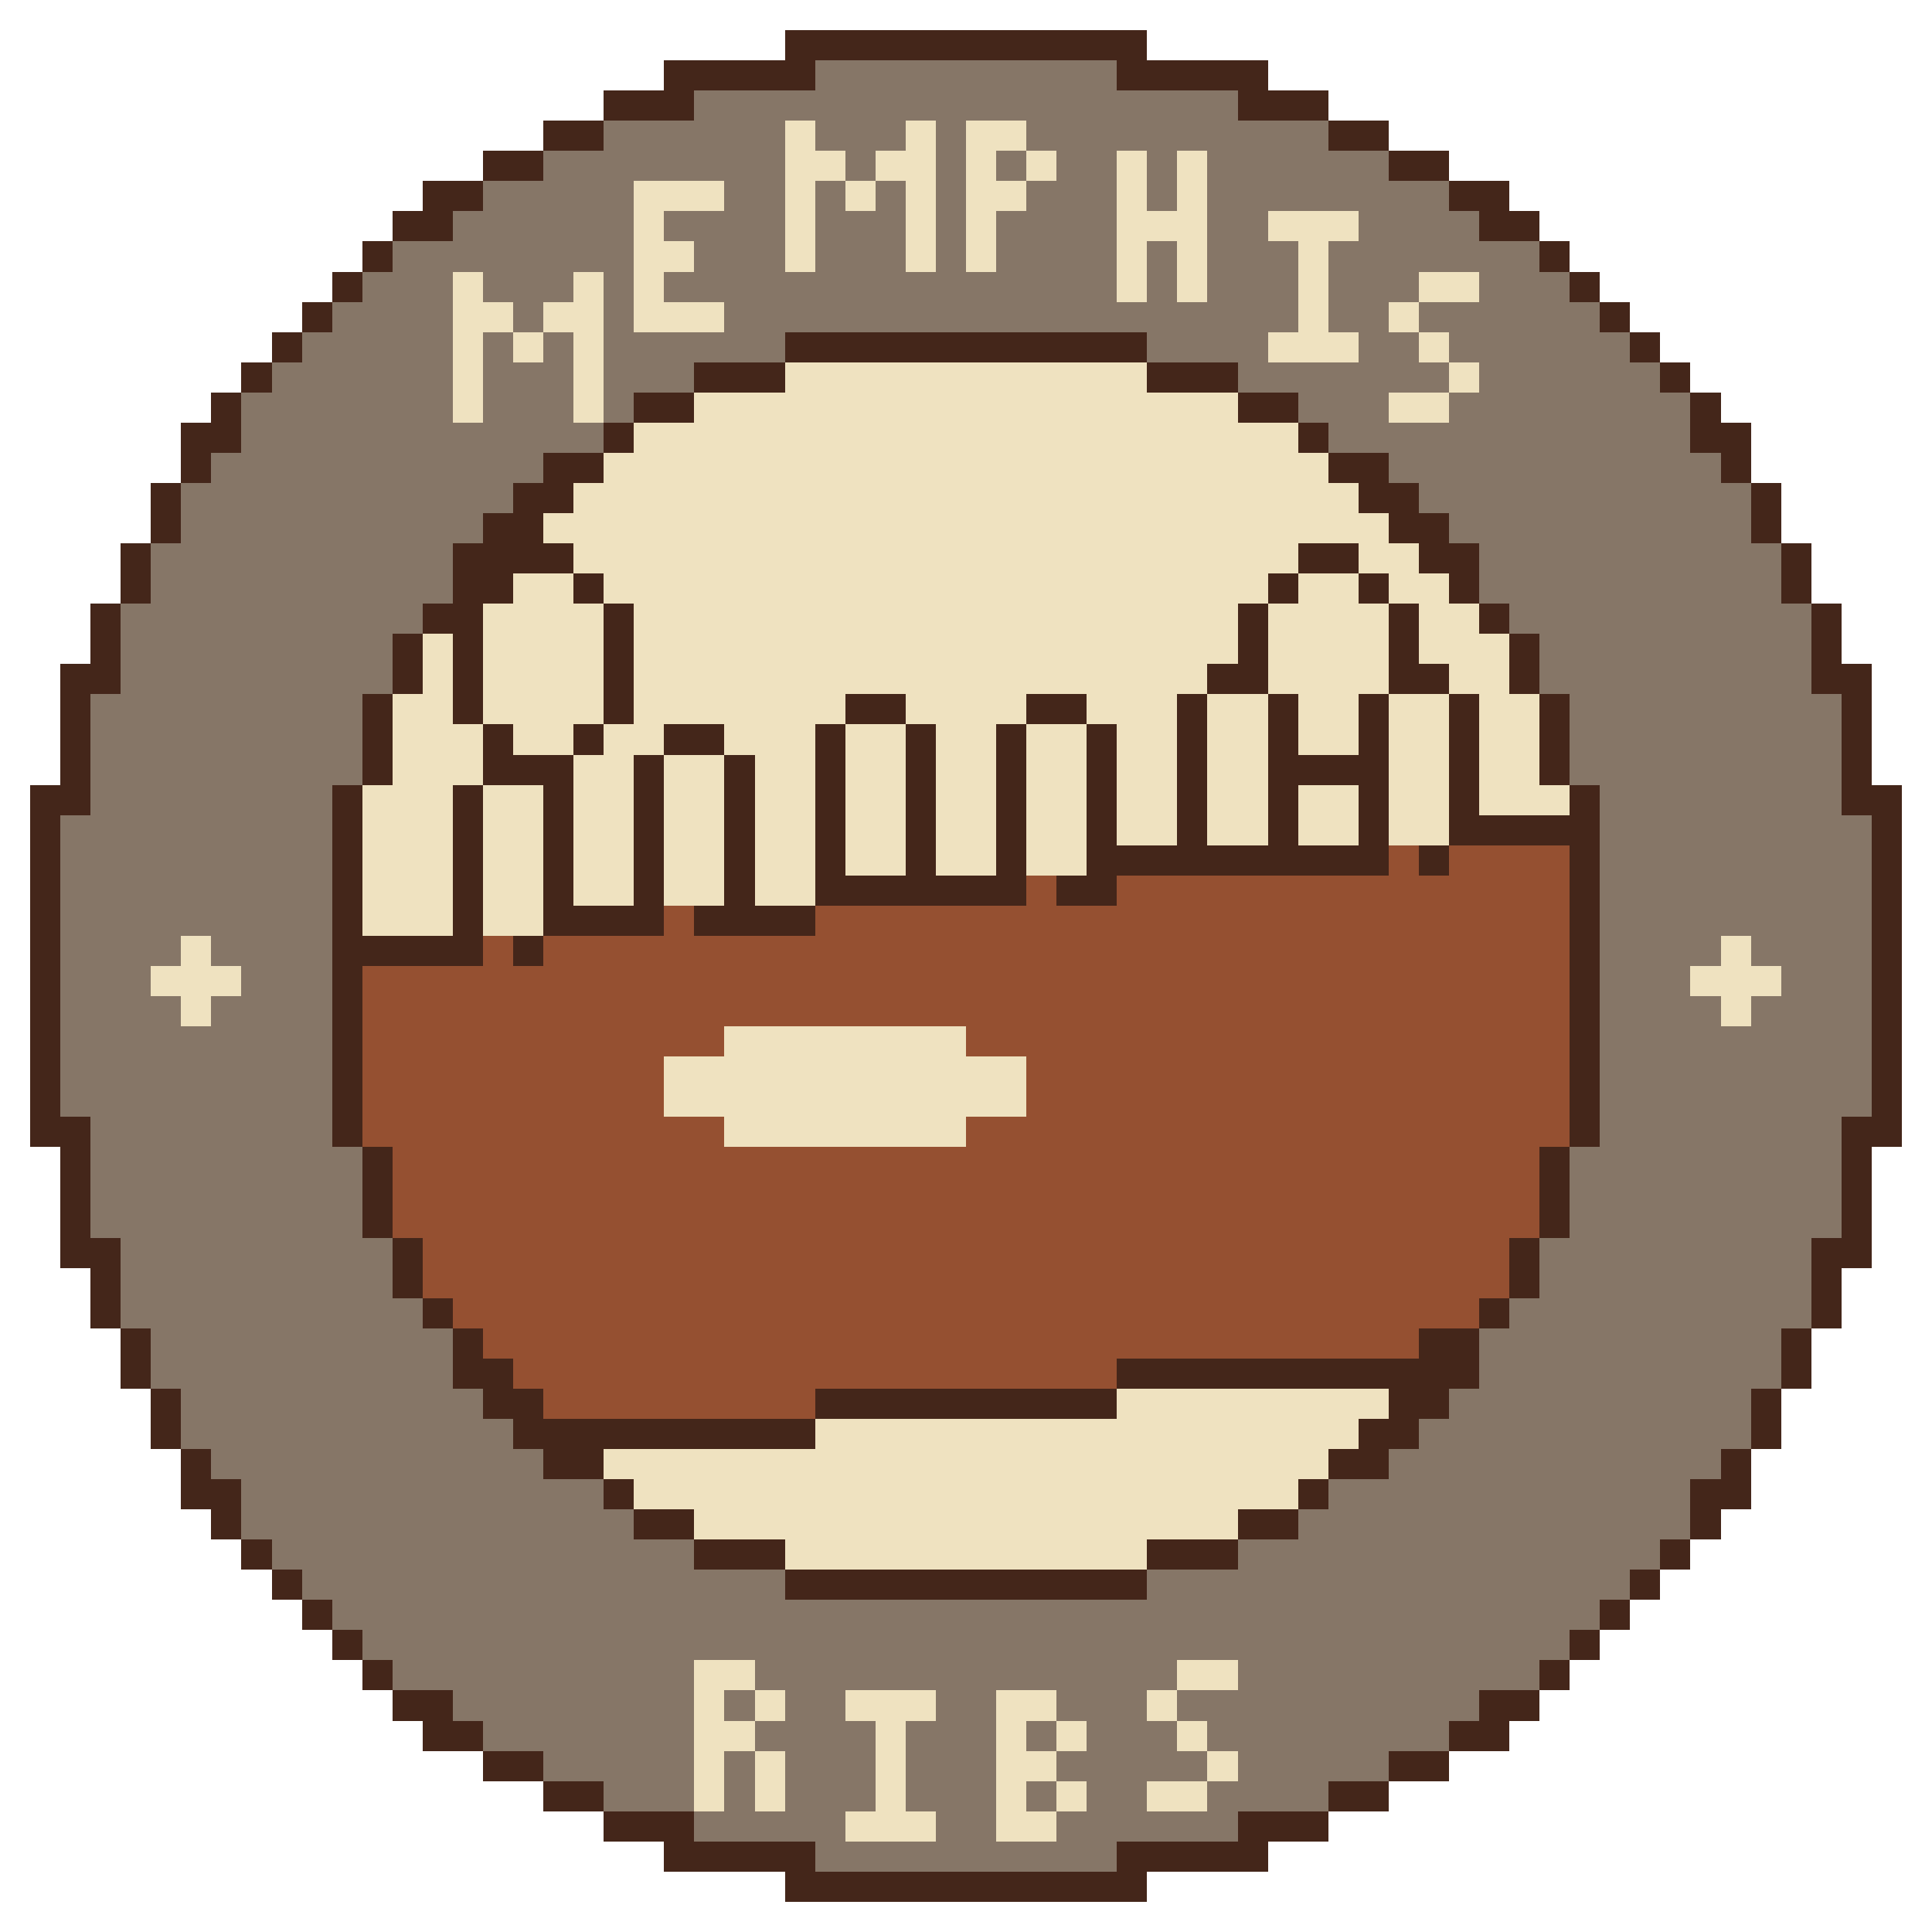
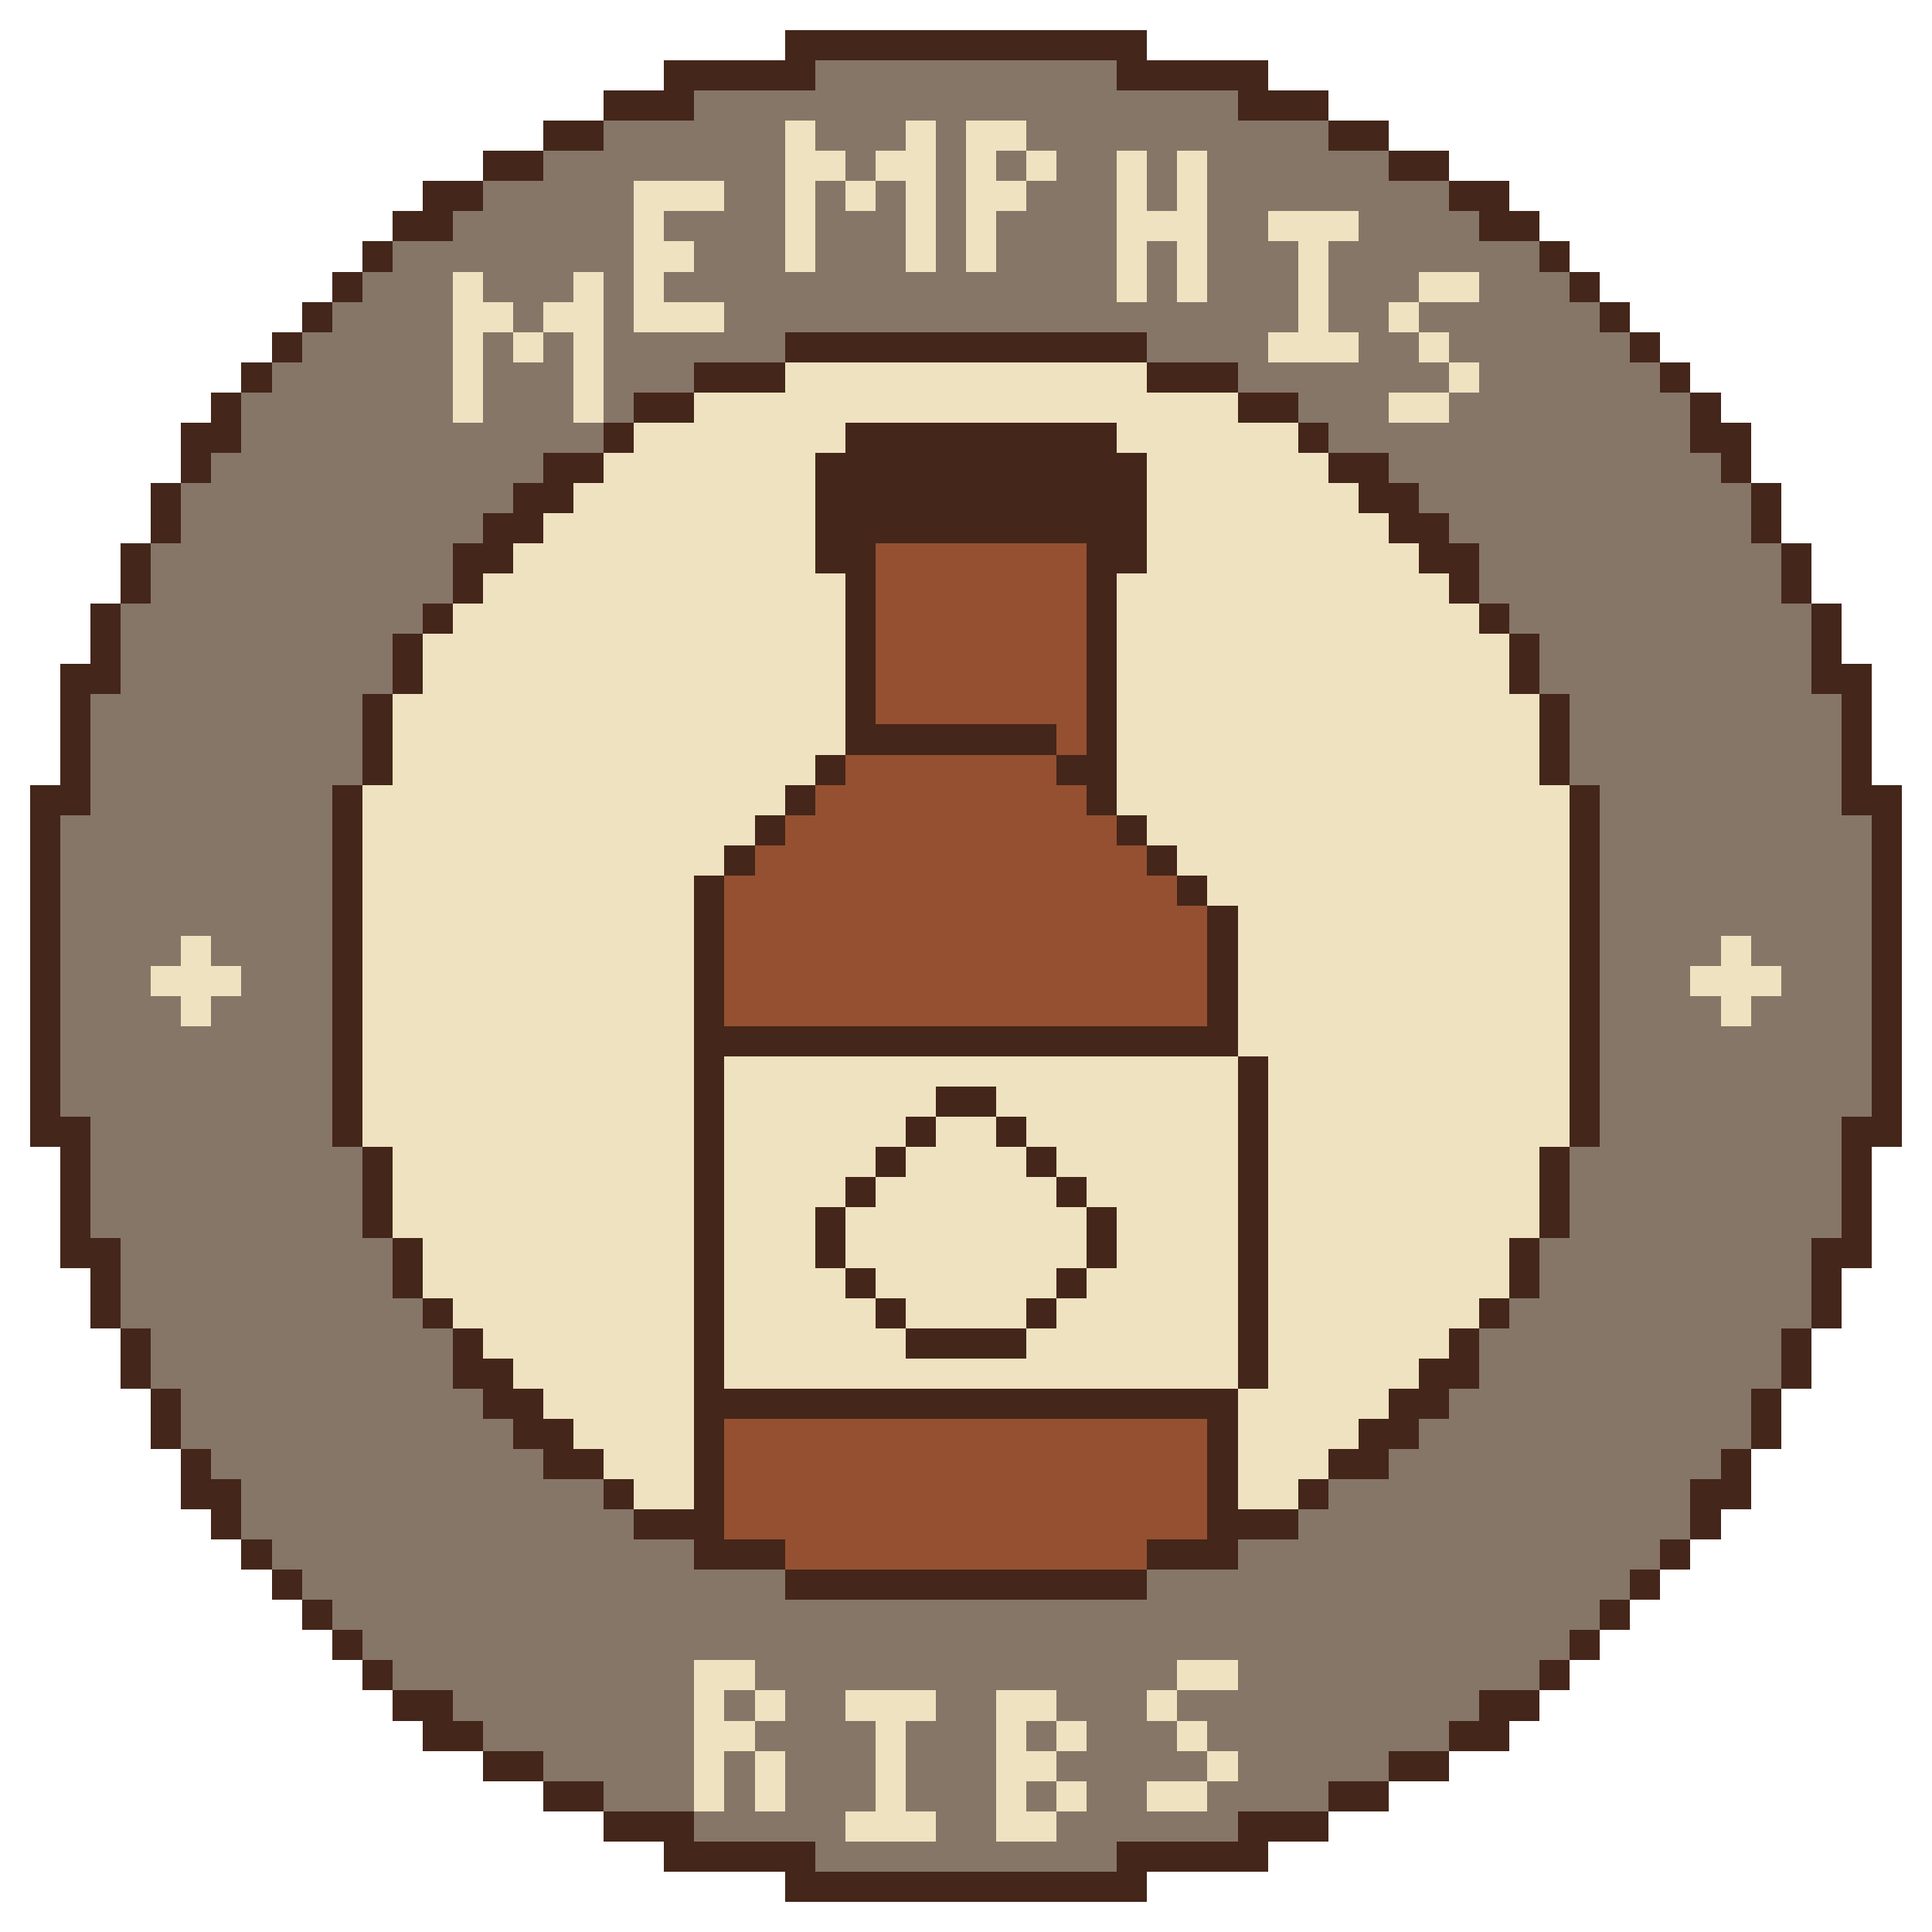
<svg xmlns="http://www.w3.org/2000/svg" viewBox="0 0 64 64" width="512" height="512" shape-rendering="crispEdges">
  <g id="logo-MEM-retro">
-     <path fill="#44261a" d="M3 21h1v1h-1zM13 21h1v1h-1zM15 21h1v1h-1zM20 21h1v1h-1zM41 21h1v1h-1zM46 21h1v1h-1zM50 21h1v1h-1zM60 21h1v1h-1zM5 17h1v1h-1zM16 17h2v1h-2zM46 17h2v1h-2zM58 17h1v1h-1zM16 58h2v1h-2zM46 58h2v1h-2zM1 32h1v1h-1zM11 32h1v1h-1zM52 32h1v1h-1zM62 32h1v1h-1zM4 45h1v1h-1zM15 45h2v1h-2zM37 45h12v1h-12zM59 45h1v1h-1zM2 41h2v1h-2zM13 41h1v1h-1zM50 41h1v1h-1zM60 41h2v1h-2zM4 18h1v1h-1zM15 18h4v1h-4zM43 18h2v1h-2zM47 18h2v1h-2zM59 18h1v1h-1zM6 14h2v1h-2zM20 14h1v1h-1zM43 14h1v1h-1zM56 14h2v1h-2zM6 15h1v1h-1zM18 15h2v1h-2zM44 15h2v1h-2zM57 15h1v1h-1zM6 48h1v1h-1zM18 48h2v1h-2zM44 48h2v1h-2zM57 48h1v1h-1zM3 42h1v1h-1zM13 42h1v1h-1zM50 42h1v1h-1zM60 42h1v1h-1zM2 38h1v1h-1zM12 38h1v1h-1zM51 38h1v1h-1zM61 38h1v1h-1zM20 3h3v1h-3zM41 3h3v1h-3zM8 51h1v1h-1zM23 51h3v1h-3zM38 51h3v1h-3zM55 51h1v1h-1zM5 16h1v1h-1zM17 16h2v1h-2zM45 16h2v1h-2zM58 16h1v1h-1zM1 34h1v1h-1zM11 34h1v1h-1zM52 34h1v1h-1zM62 34h1v1h-1zM5 47h1v1h-1zM17 47h10v1h-10zM45 47h2v1h-2zM58 47h1v1h-1zM8 12h1v1h-1zM23 12h3v1h-3zM38 12h3v1h-3zM55 12h1v1h-1zM12 8h1v1h-1zM51 8h1v1h-1zM1 28h1v1h-1zM11 28h1v1h-1zM15 28h1v1h-1zM18 28h1v1h-1zM21 28h1v1h-1zM24 28h1v1h-1zM27 28h1v1h-1zM30 28h1v1h-1zM33 28h1v1h-1zM36 28h10v1h-10zM47 28h1v1h-1zM52 28h1v1h-1zM62 28h1v1h-1zM2 24h1v1h-1zM12 24h1v1h-1zM16 24h1v1h-1zM19 24h1v1h-1zM22 24h2v1h-2zM27 24h1v1h-1zM30 24h1v1h-1zM33 24h1v1h-1zM36 24h1v1h-1zM39 24h1v1h-1zM42 24h1v1h-1zM45 24h1v1h-1zM48 24h1v1h-1zM51 24h1v1h-1zM61 24h1v1h-1zM7 13h1v1h-1zM21 13h2v1h-2zM41 13h2v1h-2zM56 13h1v1h-1zM11 9h1v1h-1zM52 9h1v1h-1zM2 25h1v1h-1zM12 25h1v1h-1zM16 25h3v1h-3zM21 25h1v1h-1zM24 25h1v1h-1zM27 25h1v1h-1zM30 25h1v1h-1zM33 25h1v1h-1zM36 25h1v1h-1zM39 25h1v1h-1zM42 25h4v1h-4zM48 25h1v1h-1zM51 25h1v1h-1zM61 25h1v1h-1zM2 22h2v1h-2zM13 22h1v1h-1zM15 22h1v1h-1zM20 22h1v1h-1zM40 22h2v1h-2zM46 22h2v1h-2zM50 22h1v1h-1zM60 22h2v1h-2zM14 57h2v1h-2zM48 57h2v1h-2zM1 30h1v1h-1zM11 30h1v1h-1zM15 30h1v1h-1zM18 30h4v1h-4zM23 30h4v1h-4zM52 30h1v1h-1zM62 30h1v1h-1zM18 4h2v1h-2zM44 4h2v1h-2zM11 54h1v1h-1zM52 54h1v1h-1zM4 19h1v1h-1zM15 19h2v1h-2zM19 19h1v1h-1zM42 19h1v1h-1zM45 19h1v1h-1zM48 19h1v1h-1zM59 19h1v1h-1zM9 11h1v1h-1zM26 11h12v1h-12zM54 11h1v1h-1zM1 31h1v1h-1zM11 31h5v1h-5zM17 31h1v1h-1zM52 31h1v1h-1zM62 31h1v1h-1zM1 27h1v1h-1zM11 27h1v1h-1zM15 27h1v1h-1zM18 27h1v1h-1zM21 27h1v1h-1zM24 27h1v1h-1zM27 27h1v1h-1zM30 27h1v1h-1zM33 27h1v1h-1zM36 27h1v1h-1zM39 27h1v1h-1zM42 27h1v1h-1zM45 27h1v1h-1zM48 27h5v1h-5zM62 27h1v1h-1zM16 5h2v1h-2zM46 5h2v1h-2zM12 55h1v1h-1zM51 55h1v1h-1zM20 60h3v1h-3zM41 60h3v1h-3zM1 37h2v1h-2zM11 37h1v1h-1zM52 37h1v1h-1zM61 37h2v1h-2zM13 7h2v1h-2zM49 7h2v1h-2zM22 61h5v1h-5zM37 61h5v1h-5zM4 44h1v1h-1zM15 44h1v1h-1zM47 44h2v1h-2zM59 44h1v1h-1zM1 35h1v1h-1zM11 35h1v1h-1zM52 35h1v1h-1zM62 35h1v1h-1zM2 40h1v1h-1zM12 40h1v1h-1zM51 40h1v1h-1zM61 40h1v1h-1zM14 6h2v1h-2zM48 6h2v1h-2zM7 50h1v1h-1zM21 50h2v1h-2zM41 50h2v1h-2zM56 50h1v1h-1zM26 1h12v1h-12zM10 53h1v1h-1zM53 53h1v1h-1zM1 29h1v1h-1zM11 29h1v1h-1zM15 29h1v1h-1zM18 29h1v1h-1zM21 29h1v1h-1zM24 29h1v1h-1zM27 29h7v1h-7zM35 29h2v1h-2zM52 29h1v1h-1zM62 29h1v1h-1zM22 2h5v1h-5zM37 2h5v1h-5zM5 46h1v1h-1zM16 46h2v1h-2zM27 46h10v1h-10zM46 46h2v1h-2zM58 46h1v1h-1zM3 43h1v1h-1zM14 43h1v1h-1zM49 43h1v1h-1zM60 43h1v1h-1zM18 59h2v1h-2zM44 59h2v1h-2zM3 20h1v1h-1zM14 20h2v1h-2zM20 20h1v1h-1zM41 20h1v1h-1zM46 20h1v1h-1zM49 20h1v1h-1zM60 20h1v1h-1zM13 56h2v1h-2zM49 56h2v1h-2zM1 36h1v1h-1zM11 36h1v1h-1zM52 36h1v1h-1zM62 36h1v1h-1zM1 33h1v1h-1zM11 33h1v1h-1zM52 33h1v1h-1zM62 33h1v1h-1zM2 39h1v1h-1zM12 39h1v1h-1zM51 39h1v1h-1zM61 39h1v1h-1zM6 49h2v1h-2zM20 49h1v1h-1zM43 49h1v1h-1zM56 49h2v1h-2zM10 10h1v1h-1zM53 10h1v1h-1zM9 52h1v1h-1zM26 52h12v1h-12zM54 52h1v1h-1zM1 26h2v1h-2zM11 26h1v1h-1zM15 26h1v1h-1zM18 26h1v1h-1zM21 26h1v1h-1zM24 26h1v1h-1zM27 26h1v1h-1zM30 26h1v1h-1zM33 26h1v1h-1zM36 26h1v1h-1zM39 26h1v1h-1zM42 26h1v1h-1zM45 26h1v1h-1zM48 26h1v1h-1zM52 26h1v1h-1zM61 26h2v1h-2zM2 23h1v1h-1zM12 23h1v1h-1zM15 23h1v1h-1zM20 23h1v1h-1zM28 23h2v1h-2zM34 23h2v1h-2zM39 23h1v1h-1zM42 23h1v1h-1zM45 23h1v1h-1zM48 23h1v1h-1zM51 23h1v1h-1zM61 23h1v1h-1zM26 62h12v1h-12z" />
+     <path fill="#44261a" d="M3 21h1v1h-1zM13 21h1v1h-1zM28 21h1v1h-1zM36 21h1v1h-1zM50 21h1v1h-1zM60 21h1v1h-1zM5 17h1v1h-1zM16 17h2v1h-2zM27 17h11v1h-11zM46 17h2v1h-2zM58 17h1v1h-1zM16 58h2v1h-2zM46 58h2v1h-2zM1 32h1v1h-1zM11 32h1v1h-1zM23 32h1v1h-1zM40 32h1v1h-1zM52 32h1v1h-1zM62 32h1v1h-1zM4 45h1v1h-1zM15 45h2v1h-2zM23 45h1v1h-1zM41 45h1v1h-1zM47 45h2v1h-2zM59 45h1v1h-1zM2 41h2v1h-2zM13 41h1v1h-1zM23 41h1v1h-1zM27 41h1v1h-1zM36 41h1v1h-1zM41 41h1v1h-1zM50 41h1v1h-1zM60 41h2v1h-2zM4 18h1v1h-1zM15 18h2v1h-2zM27 18h2v1h-2zM36 18h2v1h-2zM47 18h2v1h-2zM59 18h1v1h-1zM6 14h2v1h-2zM20 14h1v1h-1zM28 14h9v1h-9zM43 14h1v1h-1zM56 14h2v1h-2zM6 15h1v1h-1zM18 15h2v1h-2zM27 15h11v1h-11zM44 15h2v1h-2zM57 15h1v1h-1zM6 48h1v1h-1zM18 48h2v1h-2zM23 48h1v1h-1zM40 48h1v1h-1zM44 48h2v1h-2zM57 48h1v1h-1zM3 42h1v1h-1zM13 42h1v1h-1zM23 42h1v1h-1zM28 42h1v1h-1zM35 42h1v1h-1zM41 42h1v1h-1zM50 42h1v1h-1zM60 42h1v1h-1zM2 38h1v1h-1zM12 38h1v1h-1zM23 38h1v1h-1zM29 38h1v1h-1zM34 38h1v1h-1zM41 38h1v1h-1zM51 38h1v1h-1zM61 38h1v1h-1zM20 3h3v1h-3zM41 3h3v1h-3zM8 51h1v1h-1zM23 51h3v1h-3zM38 51h3v1h-3zM55 51h1v1h-1zM5 16h1v1h-1zM17 16h2v1h-2zM27 16h11v1h-11zM45 16h2v1h-2zM58 16h1v1h-1zM1 34h1v1h-1zM11 34h1v1h-1zM23 34h18v1h-18zM52 34h1v1h-1zM62 34h1v1h-1zM5 47h1v1h-1zM17 47h2v1h-2zM23 47h1v1h-1zM40 47h1v1h-1zM45 47h2v1h-2zM58 47h1v1h-1zM8 12h1v1h-1zM23 12h3v1h-3zM38 12h3v1h-3zM55 12h1v1h-1zM12 8h1v1h-1zM51 8h1v1h-1zM1 28h1v1h-1zM11 28h1v1h-1zM24 28h1v1h-1zM38 28h1v1h-1zM52 28h1v1h-1zM62 28h1v1h-1zM2 24h1v1h-1zM12 24h1v1h-1zM28 24h7v1h-7zM36 24h1v1h-1zM51 24h1v1h-1zM61 24h1v1h-1zM7 13h1v1h-1zM21 13h2v1h-2zM41 13h2v1h-2zM56 13h1v1h-1zM11 9h1v1h-1zM52 9h1v1h-1zM2 25h1v1h-1zM12 25h1v1h-1zM27 25h1v1h-1zM35 25h2v1h-2zM51 25h1v1h-1zM61 25h1v1h-1zM2 22h2v1h-2zM13 22h1v1h-1zM28 22h1v1h-1zM36 22h1v1h-1zM50 22h1v1h-1zM60 22h2v1h-2zM14 57h2v1h-2zM48 57h2v1h-2zM1 30h1v1h-1zM11 30h1v1h-1zM23 30h1v1h-1zM40 30h1v1h-1zM52 30h1v1h-1zM62 30h1v1h-1zM18 4h2v1h-2zM44 4h2v1h-2zM11 54h1v1h-1zM52 54h1v1h-1zM4 19h1v1h-1zM15 19h1v1h-1zM28 19h1v1h-1zM36 19h1v1h-1zM48 19h1v1h-1zM59 19h1v1h-1zM9 11h1v1h-1zM26 11h12v1h-12zM54 11h1v1h-1zM1 31h1v1h-1zM11 31h1v1h-1zM23 31h1v1h-1zM40 31h1v1h-1zM52 31h1v1h-1zM62 31h1v1h-1zM1 27h1v1h-1zM11 27h1v1h-1zM25 27h1v1h-1zM37 27h1v1h-1zM52 27h1v1h-1zM62 27h1v1h-1zM16 5h2v1h-2zM46 5h2v1h-2zM12 55h1v1h-1zM51 55h1v1h-1zM20 60h3v1h-3zM41 60h3v1h-3zM1 37h2v1h-2zM11 37h1v1h-1zM23 37h1v1h-1zM30 37h1v1h-1zM33 37h1v1h-1zM41 37h1v1h-1zM52 37h1v1h-1zM61 37h2v1h-2zM13 7h2v1h-2zM49 7h2v1h-2zM22 61h5v1h-5zM37 61h5v1h-5zM4 44h1v1h-1zM15 44h1v1h-1zM23 44h1v1h-1zM30 44h4v1h-4zM41 44h1v1h-1zM48 44h1v1h-1zM59 44h1v1h-1zM1 35h1v1h-1zM11 35h1v1h-1zM23 35h1v1h-1zM41 35h1v1h-1zM52 35h1v1h-1zM62 35h1v1h-1zM2 40h1v1h-1zM12 40h1v1h-1zM23 40h1v1h-1zM27 40h1v1h-1zM36 40h1v1h-1zM41 40h1v1h-1zM51 40h1v1h-1zM61 40h1v1h-1zM14 6h2v1h-2zM48 6h2v1h-2zM7 50h1v1h-1zM21 50h3v1h-3zM40 50h3v1h-3zM56 50h1v1h-1zM26 1h12v1h-12zM10 53h1v1h-1zM53 53h1v1h-1zM1 29h1v1h-1zM11 29h1v1h-1zM23 29h1v1h-1zM39 29h1v1h-1zM52 29h1v1h-1zM62 29h1v1h-1zM22 2h5v1h-5zM37 2h5v1h-5zM5 46h1v1h-1zM16 46h2v1h-2zM23 46h18v1h-18zM46 46h2v1h-2zM58 46h1v1h-1zM3 43h1v1h-1zM14 43h1v1h-1zM23 43h1v1h-1zM29 43h1v1h-1zM34 43h1v1h-1zM41 43h1v1h-1zM49 43h1v1h-1zM60 43h1v1h-1zM18 59h2v1h-2zM44 59h2v1h-2zM3 20h1v1h-1zM14 20h1v1h-1zM28 20h1v1h-1zM36 20h1v1h-1zM49 20h1v1h-1zM60 20h1v1h-1zM13 56h2v1h-2zM49 56h2v1h-2zM1 36h1v1h-1zM11 36h1v1h-1zM23 36h1v1h-1zM31 36h2v1h-2zM41 36h1v1h-1zM52 36h1v1h-1zM62 36h1v1h-1zM1 33h1v1h-1zM11 33h1v1h-1zM23 33h1v1h-1zM40 33h1v1h-1zM52 33h1v1h-1zM62 33h1v1h-1zM2 39h1v1h-1zM12 39h1v1h-1zM23 39h1v1h-1zM28 39h1v1h-1zM35 39h1v1h-1zM41 39h1v1h-1zM51 39h1v1h-1zM61 39h1v1h-1zM6 49h2v1h-2zM20 49h1v1h-1zM23 49h1v1h-1zM40 49h1v1h-1zM43 49h1v1h-1zM56 49h2v1h-2zM10 10h1v1h-1zM53 10h1v1h-1zM9 52h1v1h-1zM26 52h12v1h-12zM54 52h1v1h-1zM1 26h2v1h-2zM11 26h1v1h-1zM26 26h1v1h-1zM36 26h1v1h-1zM52 26h1v1h-1zM61 26h2v1h-2zM2 23h1v1h-1zM12 23h1v1h-1zM28 23h1v1h-1zM36 23h1v1h-1zM51 23h1v1h-1zM61 23h1v1h-1zM26 62h12v1h-12z" />
    <path fill="#867667" d="M4 21h9v1h-9zM51 21h9v1h-9zM6 17h10v1h-10zM48 17h10v1h-10zM18 58h5v1h-5zM24 58h1v1h-1zM26 58h3v1h-3zM30 58h3v1h-3zM35 58h5v1h-5zM41 58h5v1h-5zM2 32h3v1h-3zM8 32h3v1h-3zM53 32h3v1h-3zM59 32h3v1h-3zM5 45h10v1h-10zM49 45h10v1h-10zM4 41h9v1h-9zM51 41h9v1h-9zM5 18h10v1h-10zM49 18h10v1h-10zM8 14h12v1h-12zM44 14h12v1h-12zM7 15h11v1h-11zM46 15h11v1h-11zM7 48h11v1h-11zM46 48h11v1h-11zM4 42h9v1h-9zM51 42h9v1h-9zM3 38h9v1h-9zM52 38h9v1h-9zM23 3h18v1h-18zM9 51h14v1h-14zM41 51h14v1h-14zM6 16h11v1h-11zM47 16h11v1h-11zM2 34h9v1h-9zM53 34h9v1h-9zM6 47h11v1h-11zM47 47h11v1h-11zM9 12h6v1h-6zM16 12h3v1h-3zM20 12h3v1h-3zM41 12h7v1h-7zM49 12h6v1h-6zM13 8h8v1h-8zM23 8h3v1h-3zM27 8h3v1h-3zM31 8h1v1h-1zM33 8h4v1h-4zM38 8h1v1h-1zM40 8h3v1h-3zM44 8h7v1h-7zM2 28h9v1h-9zM53 28h9v1h-9zM3 24h9v1h-9zM52 24h9v1h-9zM8 13h7v1h-7zM16 13h3v1h-3zM20 13h1v1h-1zM43 13h3v1h-3zM48 13h8v1h-8zM12 9h3v1h-3zM16 9h3v1h-3zM20 9h1v1h-1zM22 9h15v1h-15zM38 9h1v1h-1zM40 9h3v1h-3zM44 9h3v1h-3zM49 9h3v1h-3zM3 25h9v1h-9zM52 25h9v1h-9zM4 22h9v1h-9zM51 22h9v1h-9zM16 57h7v1h-7zM25 57h4v1h-4zM30 57h3v1h-3zM34 57h1v1h-1zM36 57h3v1h-3zM40 57h8v1h-8zM2 30h9v1h-9zM53 30h9v1h-9zM20 4h6v1h-6zM27 4h3v1h-3zM31 4h1v1h-1zM34 4h10v1h-10zM12 54h40v1h-40zM5 19h10v1h-10zM49 19h10v1h-10zM10 11h5v1h-5zM16 11h1v1h-1zM18 11h1v1h-1zM20 11h6v1h-6zM38 11h4v1h-4zM45 11h2v1h-2zM48 11h6v1h-6zM2 31h4v1h-4zM7 31h4v1h-4zM53 31h4v1h-4zM58 31h4v1h-4zM2 27h9v1h-9zM53 27h9v1h-9zM18 5h8v1h-8zM28 5h1v1h-1zM31 5h1v1h-1zM33 5h1v1h-1zM35 5h2v1h-2zM38 5h1v1h-1zM40 5h6v1h-6zM13 55h10v1h-10zM25 55h14v1h-14zM41 55h10v1h-10zM23 60h5v1h-5zM31 60h2v1h-2zM35 60h6v1h-6zM3 37h8v1h-8zM53 37h8v1h-8zM15 7h6v1h-6zM22 7h4v1h-4zM27 7h3v1h-3zM31 7h1v1h-1zM33 7h4v1h-4zM40 7h2v1h-2zM45 7h4v1h-4zM27 61h10v1h-10zM5 44h10v1h-10zM49 44h10v1h-10zM2 35h9v1h-9zM53 35h9v1h-9zM3 40h9v1h-9zM52 40h9v1h-9zM16 6h5v1h-5zM24 6h2v1h-2zM27 6h1v1h-1zM29 6h1v1h-1zM31 6h1v1h-1zM34 6h3v1h-3zM38 6h1v1h-1zM40 6h8v1h-8zM8 50h13v1h-13zM43 50h13v1h-13zM11 53h42v1h-42zM2 29h9v1h-9zM53 29h9v1h-9zM27 2h10v1h-10zM6 46h10v1h-10zM48 46h10v1h-10zM4 43h10v1h-10zM50 43h10v1h-10zM20 59h3v1h-3zM24 59h1v1h-1zM26 59h3v1h-3zM30 59h3v1h-3zM34 59h1v1h-1zM36 59h2v1h-2zM40 59h4v1h-4zM4 20h10v1h-10zM50 20h10v1h-10zM15 56h8v1h-8zM24 56h1v1h-1zM26 56h2v1h-2zM31 56h2v1h-2zM35 56h3v1h-3zM39 56h10v1h-10zM2 36h9v1h-9zM53 36h9v1h-9zM2 33h4v1h-4zM7 33h4v1h-4zM53 33h4v1h-4zM58 33h4v1h-4zM3 39h9v1h-9zM52 39h9v1h-9zM8 49h12v1h-12zM44 49h12v1h-12zM11 10h4v1h-4zM17 10h1v1h-1zM20 10h1v1h-1zM24 10h19v1h-19zM44 10h2v1h-2zM47 10h6v1h-6zM10 52h16v1h-16zM38 52h16v1h-16zM3 26h8v1h-8zM53 26h8v1h-8zM3 23h9v1h-9zM52 23h9v1h-9z" />
-     <path fill="#955031" d="M12 32h40v1h-40zM17 45h20v1h-20zM14 41h36v1h-36zM14 42h36v1h-36zM13 38h38v1h-38zM12 34h12v1h-12zM32 34h20v1h-20zM46 28h1v1h-1zM48 28h4v1h-4zM22 30h1v1h-1zM27 30h25v1h-25zM16 31h1v1h-1zM18 31h34v1h-34zM12 37h12v1h-12zM32 37h20v1h-20zM16 44h31v1h-31zM12 35h10v1h-10zM34 35h18v1h-18zM13 40h38v1h-38zM34 29h1v1h-1zM37 29h15v1h-15zM18 46h9v1h-9zM15 43h34v1h-34zM12 36h10v1h-10zM34 36h18v1h-18zM12 33h40v1h-40zM13 39h38v1h-38z" />
-     <path fill="#efe2c0" d="M14 21h1v1h-1zM16 21h4v1h-4zM21 21h20v1h-20zM42 21h4v1h-4zM47 21h3v1h-3zM18 17h28v1h-28zM23 58h1v1h-1zM25 58h1v1h-1zM29 58h1v1h-1zM33 58h2v1h-2zM40 58h1v1h-1zM5 32h3v1h-3zM56 32h3v1h-3zM19 18h24v1h-24zM45 18h2v1h-2zM21 14h22v1h-22zM20 15h24v1h-24zM20 48h24v1h-24zM26 51h12v1h-12zM19 16h26v1h-26zM24 34h8v1h-8zM27 47h18v1h-18zM15 12h1v1h-1zM19 12h1v1h-1zM26 12h12v1h-12zM48 12h1v1h-1zM21 8h2v1h-2zM26 8h1v1h-1zM30 8h1v1h-1zM32 8h1v1h-1zM37 8h1v1h-1zM39 8h1v1h-1zM43 8h1v1h-1zM12 28h3v1h-3zM16 28h2v1h-2zM19 28h2v1h-2zM22 28h2v1h-2zM25 28h2v1h-2zM28 28h2v1h-2zM31 28h2v1h-2zM34 28h2v1h-2zM13 24h3v1h-3zM17 24h2v1h-2zM20 24h2v1h-2zM24 24h3v1h-3zM28 24h2v1h-2zM31 24h2v1h-2zM34 24h2v1h-2zM37 24h2v1h-2zM40 24h2v1h-2zM43 24h2v1h-2zM46 24h2v1h-2zM49 24h2v1h-2zM15 13h1v1h-1zM19 13h1v1h-1zM23 13h18v1h-18zM46 13h2v1h-2zM15 9h1v1h-1zM19 9h1v1h-1zM21 9h1v1h-1zM37 9h1v1h-1zM39 9h1v1h-1zM43 9h1v1h-1zM47 9h2v1h-2zM13 25h3v1h-3zM19 25h2v1h-2zM22 25h2v1h-2zM25 25h2v1h-2zM28 25h2v1h-2zM31 25h2v1h-2zM34 25h2v1h-2zM37 25h2v1h-2zM40 25h2v1h-2zM46 25h2v1h-2zM49 25h2v1h-2zM14 22h1v1h-1zM16 22h4v1h-4zM21 22h19v1h-19zM42 22h4v1h-4zM48 22h2v1h-2zM23 57h2v1h-2zM29 57h1v1h-1zM33 57h1v1h-1zM35 57h1v1h-1zM39 57h1v1h-1zM12 30h3v1h-3zM16 30h2v1h-2zM26 4h1v1h-1zM30 4h1v1h-1zM32 4h2v1h-2zM17 19h2v1h-2zM20 19h22v1h-22zM43 19h2v1h-2zM46 19h2v1h-2zM15 11h1v1h-1zM17 11h1v1h-1zM19 11h1v1h-1zM42 11h3v1h-3zM47 11h1v1h-1zM6 31h1v1h-1zM57 31h1v1h-1zM12 27h3v1h-3zM16 27h2v1h-2zM19 27h2v1h-2zM22 27h2v1h-2zM25 27h2v1h-2zM28 27h2v1h-2zM31 27h2v1h-2zM34 27h2v1h-2zM37 27h2v1h-2zM40 27h2v1h-2zM43 27h2v1h-2zM46 27h2v1h-2zM26 5h2v1h-2zM29 5h2v1h-2zM32 5h1v1h-1zM34 5h1v1h-1zM37 5h1v1h-1zM39 5h1v1h-1zM23 55h2v1h-2zM39 55h2v1h-2zM28 60h3v1h-3zM33 60h2v1h-2zM24 37h8v1h-8zM21 7h1v1h-1zM26 7h1v1h-1zM30 7h1v1h-1zM32 7h1v1h-1zM37 7h3v1h-3zM42 7h3v1h-3zM22 35h12v1h-12zM21 6h3v1h-3zM26 6h1v1h-1zM28 6h1v1h-1zM30 6h1v1h-1zM32 6h2v1h-2zM37 6h1v1h-1zM39 6h1v1h-1zM23 50h18v1h-18zM12 29h3v1h-3zM16 29h2v1h-2zM19 29h2v1h-2zM22 29h2v1h-2zM25 29h2v1h-2zM37 46h9v1h-9zM23 59h1v1h-1zM25 59h1v1h-1zM29 59h1v1h-1zM33 59h1v1h-1zM35 59h1v1h-1zM38 59h2v1h-2zM16 20h4v1h-4zM21 20h20v1h-20zM42 20h4v1h-4zM47 20h2v1h-2zM23 56h1v1h-1zM25 56h1v1h-1zM28 56h3v1h-3zM33 56h2v1h-2zM38 56h1v1h-1zM22 36h12v1h-12zM6 33h1v1h-1zM57 33h1v1h-1zM21 49h22v1h-22zM15 10h2v1h-2zM18 10h2v1h-2zM21 10h3v1h-3zM43 10h1v1h-1zM46 10h1v1h-1zM12 26h3v1h-3zM16 26h2v1h-2zM19 26h2v1h-2zM22 26h2v1h-2zM25 26h2v1h-2zM28 26h2v1h-2zM31 26h2v1h-2zM34 26h2v1h-2zM37 26h2v1h-2zM40 26h2v1h-2zM43 26h2v1h-2zM46 26h2v1h-2zM49 26h3v1h-3zM13 23h2v1h-2zM16 23h4v1h-4zM21 23h7v1h-7zM30 23h4v1h-4zM36 23h3v1h-3zM40 23h2v1h-2zM43 23h2v1h-2zM46 23h2v1h-2zM49 23h2v1h-2z" />
+     <path fill="#955031" d="M29 21h7v1h-7zM24 32h16v1h-16zM29 18h7v1h-7zM24 48h16v1h-16zM26 51h12v1h-12zM24 47h16v1h-16zM25 28h13v1h-13zM35 24h1v1h-1zM28 25h7v1h-7zM29 22h7v1h-7zM24 30h16v1h-16zM29 19h7v1h-7zM24 31h16v1h-16zM26 27h11v1h-11zM24 50h16v1h-16zM24 29h15v1h-15zM29 20h7v1h-7zM24 33h16v1h-16zM24 49h16v1h-16zM27 26h9v1h-9zM29 23h7v1h-7z" />
+     <path fill="#efe2c0" d="M14 21h14v1h-14zM37 21h13v1h-13zM18 17h9v1h-9zM38 17h8v1h-8zM23 58h1v1h-1zM25 58h1v1h-1zM29 58h1v1h-1zM33 58h2v1h-2zM40 58h1v1h-1zM5 32h3v1h-3zM12 32h11v1h-11zM41 32h11v1h-11zM56 32h3v1h-3zM17 45h6v1h-6zM24 45h17v1h-17zM42 45h5v1h-5zM14 41h9v1h-9zM24 41h3v1h-3zM28 41h8v1h-8zM37 41h4v1h-4zM42 41h8v1h-8zM17 18h10v1h-10zM38 18h9v1h-9zM21 14h7v1h-7zM37 14h6v1h-6zM20 15h7v1h-7zM38 15h6v1h-6zM20 48h3v1h-3zM41 48h3v1h-3zM14 42h9v1h-9zM24 42h4v1h-4zM29 42h6v1h-6zM36 42h5v1h-5zM42 42h8v1h-8zM13 38h10v1h-10zM24 38h5v1h-5zM30 38h4v1h-4zM35 38h6v1h-6zM42 38h9v1h-9zM19 16h8v1h-8zM38 16h7v1h-7zM12 34h11v1h-11zM41 34h11v1h-11zM19 47h4v1h-4zM41 47h4v1h-4zM15 12h1v1h-1zM19 12h1v1h-1zM26 12h12v1h-12zM48 12h1v1h-1zM21 8h2v1h-2zM26 8h1v1h-1zM30 8h1v1h-1zM32 8h1v1h-1zM37 8h1v1h-1zM39 8h1v1h-1zM43 8h1v1h-1zM12 28h12v1h-12zM39 28h13v1h-13zM13 24h15v1h-15zM37 24h14v1h-14zM15 13h1v1h-1zM19 13h1v1h-1zM23 13h18v1h-18zM46 13h2v1h-2zM15 9h1v1h-1zM19 9h1v1h-1zM21 9h1v1h-1zM37 9h1v1h-1zM39 9h1v1h-1zM43 9h1v1h-1zM47 9h2v1h-2zM13 25h14v1h-14zM37 25h14v1h-14zM14 22h14v1h-14zM37 22h13v1h-13zM23 57h2v1h-2zM29 57h1v1h-1zM33 57h1v1h-1zM35 57h1v1h-1zM39 57h1v1h-1zM12 30h11v1h-11zM41 30h11v1h-11zM26 4h1v1h-1zM30 4h1v1h-1zM32 4h2v1h-2zM16 19h12v1h-12zM37 19h11v1h-11zM15 11h1v1h-1zM17 11h1v1h-1zM19 11h1v1h-1zM42 11h3v1h-3zM47 11h1v1h-1zM6 31h1v1h-1zM12 31h11v1h-11zM41 31h11v1h-11zM57 31h1v1h-1zM12 27h13v1h-13zM38 27h14v1h-14zM26 5h2v1h-2zM29 5h2v1h-2zM32 5h1v1h-1zM34 5h1v1h-1zM37 5h1v1h-1zM39 5h1v1h-1zM23 55h2v1h-2zM39 55h2v1h-2zM28 60h3v1h-3zM33 60h2v1h-2zM12 37h11v1h-11zM24 37h6v1h-6zM31 37h2v1h-2zM34 37h7v1h-7zM42 37h10v1h-10zM21 7h1v1h-1zM26 7h1v1h-1zM30 7h1v1h-1zM32 7h1v1h-1zM37 7h3v1h-3zM42 7h3v1h-3zM16 44h7v1h-7zM24 44h6v1h-6zM34 44h7v1h-7zM42 44h6v1h-6zM12 35h11v1h-11zM24 35h17v1h-17zM42 35h10v1h-10zM13 40h10v1h-10zM24 40h3v1h-3zM28 40h8v1h-8zM37 40h4v1h-4zM42 40h9v1h-9zM21 6h3v1h-3zM26 6h1v1h-1zM28 6h1v1h-1zM30 6h1v1h-1zM32 6h2v1h-2zM37 6h1v1h-1zM39 6h1v1h-1zM12 29h11v1h-11zM40 29h12v1h-12zM18 46h5v1h-5zM41 46h5v1h-5zM15 43h8v1h-8zM24 43h5v1h-5zM30 43h4v1h-4zM35 43h6v1h-6zM42 43h7v1h-7zM23 59h1v1h-1zM25 59h1v1h-1zM29 59h1v1h-1zM33 59h1v1h-1zM35 59h1v1h-1zM38 59h2v1h-2zM15 20h13v1h-13zM37 20h12v1h-12zM23 56h1v1h-1zM25 56h1v1h-1zM28 56h3v1h-3zM33 56h2v1h-2zM38 56h1v1h-1zM12 36h11v1h-11zM24 36h7v1h-7zM33 36h8v1h-8zM42 36h10v1h-10zM6 33h1v1h-1zM12 33h11v1h-11zM41 33h11v1h-11zM57 33h1v1h-1zM13 39h10v1h-10zM24 39h4v1h-4zM29 39h6v1h-6zM36 39h5v1h-5zM42 39h9v1h-9zM21 49h2v1h-2zM41 49h2v1h-2zM15 10h2v1h-2zM18 10h2v1h-2zM21 10h3v1h-3zM43 10h1v1h-1zM46 10h1v1h-1zM12 26h14v1h-14zM37 26h15v1h-15zM13 23h15v1h-15zM37 23h14v1h-14z" />
  </g>
</svg>
